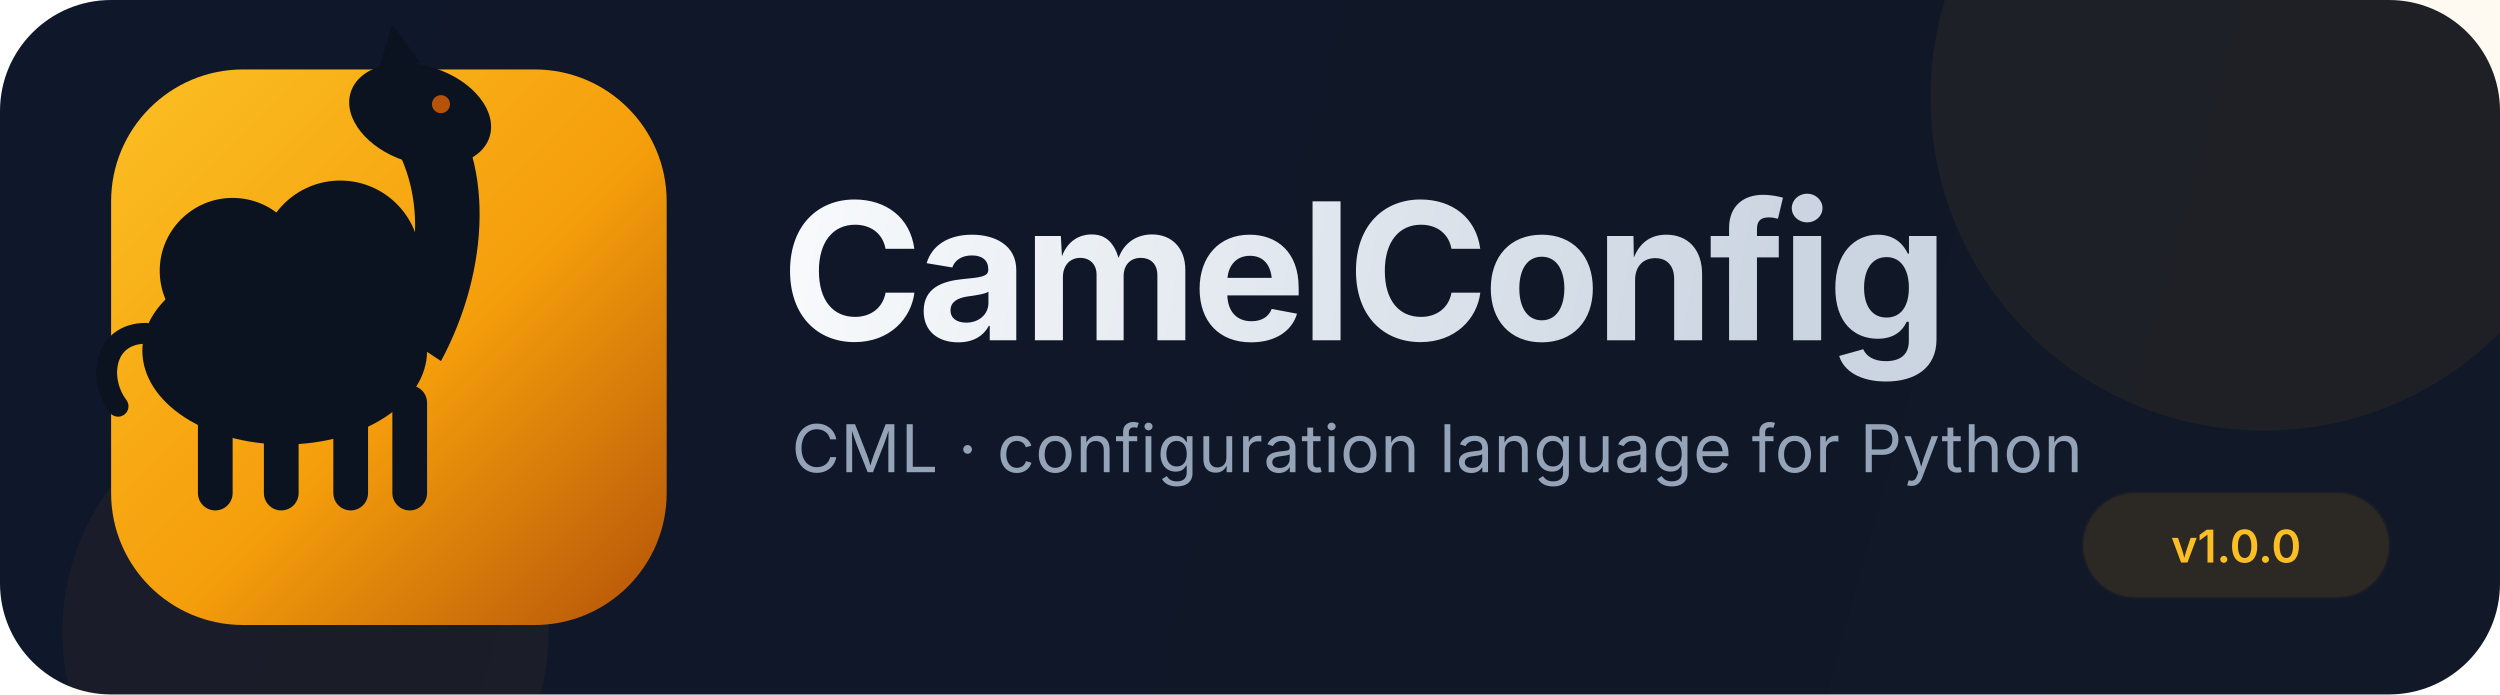
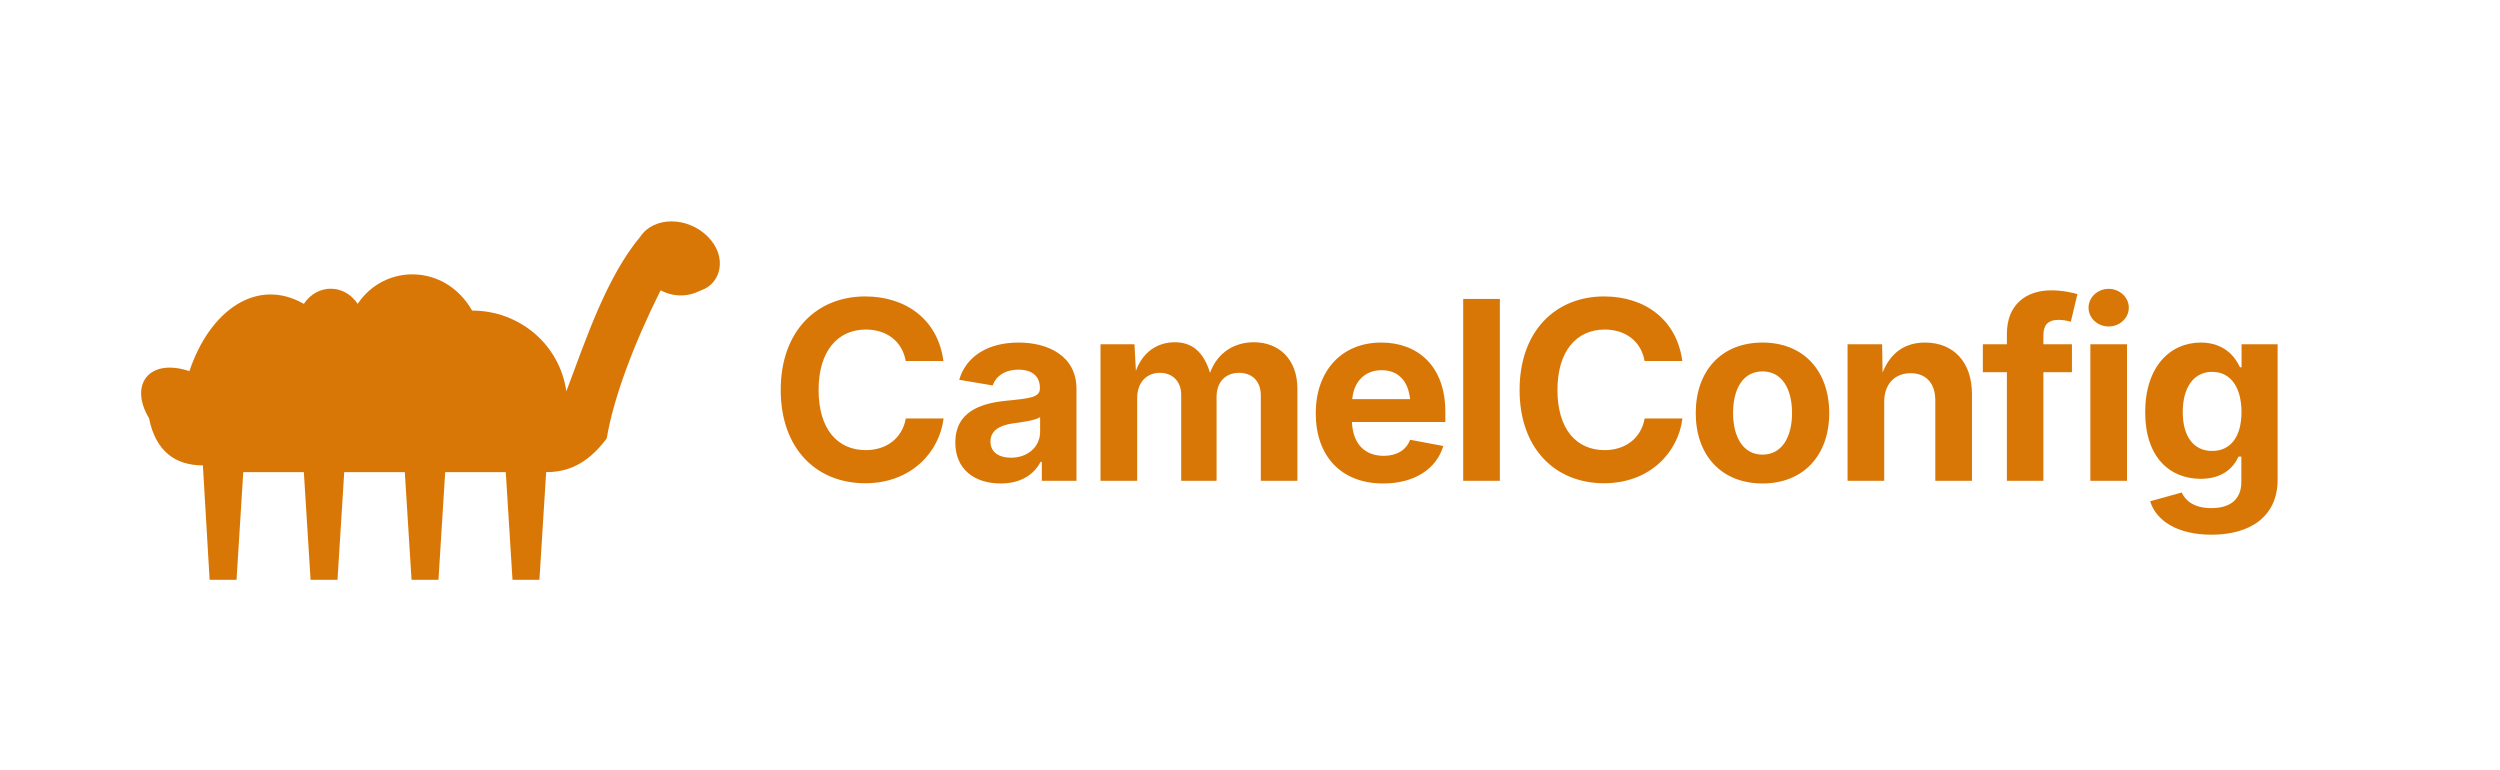
- <svg xmlns="http://www.w3.org/2000/svg" width="720" height="200" viewBox="0 0 720 200" role="img" aria-labelledby="title desc">
-   <defs>
-     <linearGradient id="bg" x1="0" y1="0" x2="720" y2="200" gradientUnits="userSpaceOnUse">
-       <stop offset="0" stop-color="#0F172A" />
-       <stop offset="1" stop-color="#111827" />
-     </linearGradient>
-     <linearGradient id="sand" x1="32" y1="20" x2="192" y2="180" gradientUnits="userSpaceOnUse">
-       <stop offset="0" stop-color="#FBBF24" />
-       <stop offset="0.55" stop-color="#F59E0B" />
-       <stop offset="1" stop-color="#B45309" />
-     </linearGradient>
-     <linearGradient id="text" x1="225" y1="70" x2="510" y2="120" gradientUnits="userSpaceOnUse">
-       <stop offset="0" stop-color="#F8FAFC" />
-       <stop offset="1" stop-color="#CBD5E1" />
-     </linearGradient>
-   </defs>
-   <rect width="720" height="200" rx="32" fill="url(#bg)" />
-   <circle cx="652" cy="28" r="96" fill="#F59E0B" opacity="0.06" />
-   <circle cx="88" cy="182" r="70" fill="#F59E0B" opacity="0.05" />
-   <rect x="32" y="20" width="160" height="160" rx="38" fill="url(#sand)" />
-   <g fill="#0B1220">
-     <ellipse cx="82" cy="101" rx="41" ry="27" />
-     <circle cx="67" cy="78" r="21" />
-     <circle cx="98" cy="75" r="23" />
-     <path d="M112 94c12-23 9-46-4-60l18-8c17 19 15 52 1 78z" />
-     <ellipse cx="121" cy="33" rx="21" ry="14" transform="rotate(18 121 33)" />
-     <path d="M109 20 113 7l8 11z" />
-     <rect x="57" y="111" width="10" height="36" rx="5" />
-     <rect x="76" y="111" width="10" height="36" rx="5" />
-     <rect x="96" y="111" width="10" height="36" rx="5" />
-     <rect x="113" y="111" width="10" height="36" rx="5" />
+ <svg xmlns="http://www.w3.org/2000/svg" width="520" height="160" viewBox="0 0 520 160" role="img" aria-labelledby="title desc">
+   <g transform="translate(10 10) scale(0.7)">
+     <path fill="#D97706" d="M30 110C24 100 30 92 42 96C48 78 62 68 76 76C80 70 88 70 92 76C100 64 118 64 126 78C140 78 152 88 154 102C160 86 166 68 176 56C180 50 190 50 196 56C202 62 200 70 194 72C190 74 186 74 182 72C174 88 168 104 166 116C160 124 154 126 148 126L146 158L138 158L136 126L118 126L116 158L108 158L106 126L88 126L86 158L78 158L76 126L58 126L56 158L48 158L46 124C38 124 32 120 30 110Z" />
  </g>
-   <path d="M42 96c-12 0-14 13-8 21" fill="none" stroke="#0B1220" stroke-width="6" stroke-linecap="round" />
-   <circle cx="127" cy="30" r="2.6" fill="#B45309" />
-   <text x="225" y="98" fill="url(#text)" font-family="Inter, Segoe UI, Arial, sans-serif" font-size="55" font-weight="700" letter-spacing="-1.5">CamelConfig</text>
-   <text x="228" y="136" fill="#94A3B8" font-family="Inter, Segoe UI, Arial, sans-serif" font-size="19" letter-spacing="0.2">CML · configuration language for Python</text>
-   <g transform="translate(600 142)">
-     <rect width="88" height="30" rx="15" fill="#F59E0B" opacity="0.12" stroke="#F59E0B" stroke-opacity="0.35" />
-     <text x="44" y="20" text-anchor="middle" fill="#FBBF24" font-family="Inter, Segoe UI, Arial, sans-serif" font-size="13" font-weight="600">v1.0.0</text>
-   </g>
+   <text x="160" y="100" fill="#D97706" font-family="Inter, Segoe UI, Arial, sans-serif" font-size="52" font-weight="700" letter-spacing="-1.5">CamelConfig</text>
</svg>
